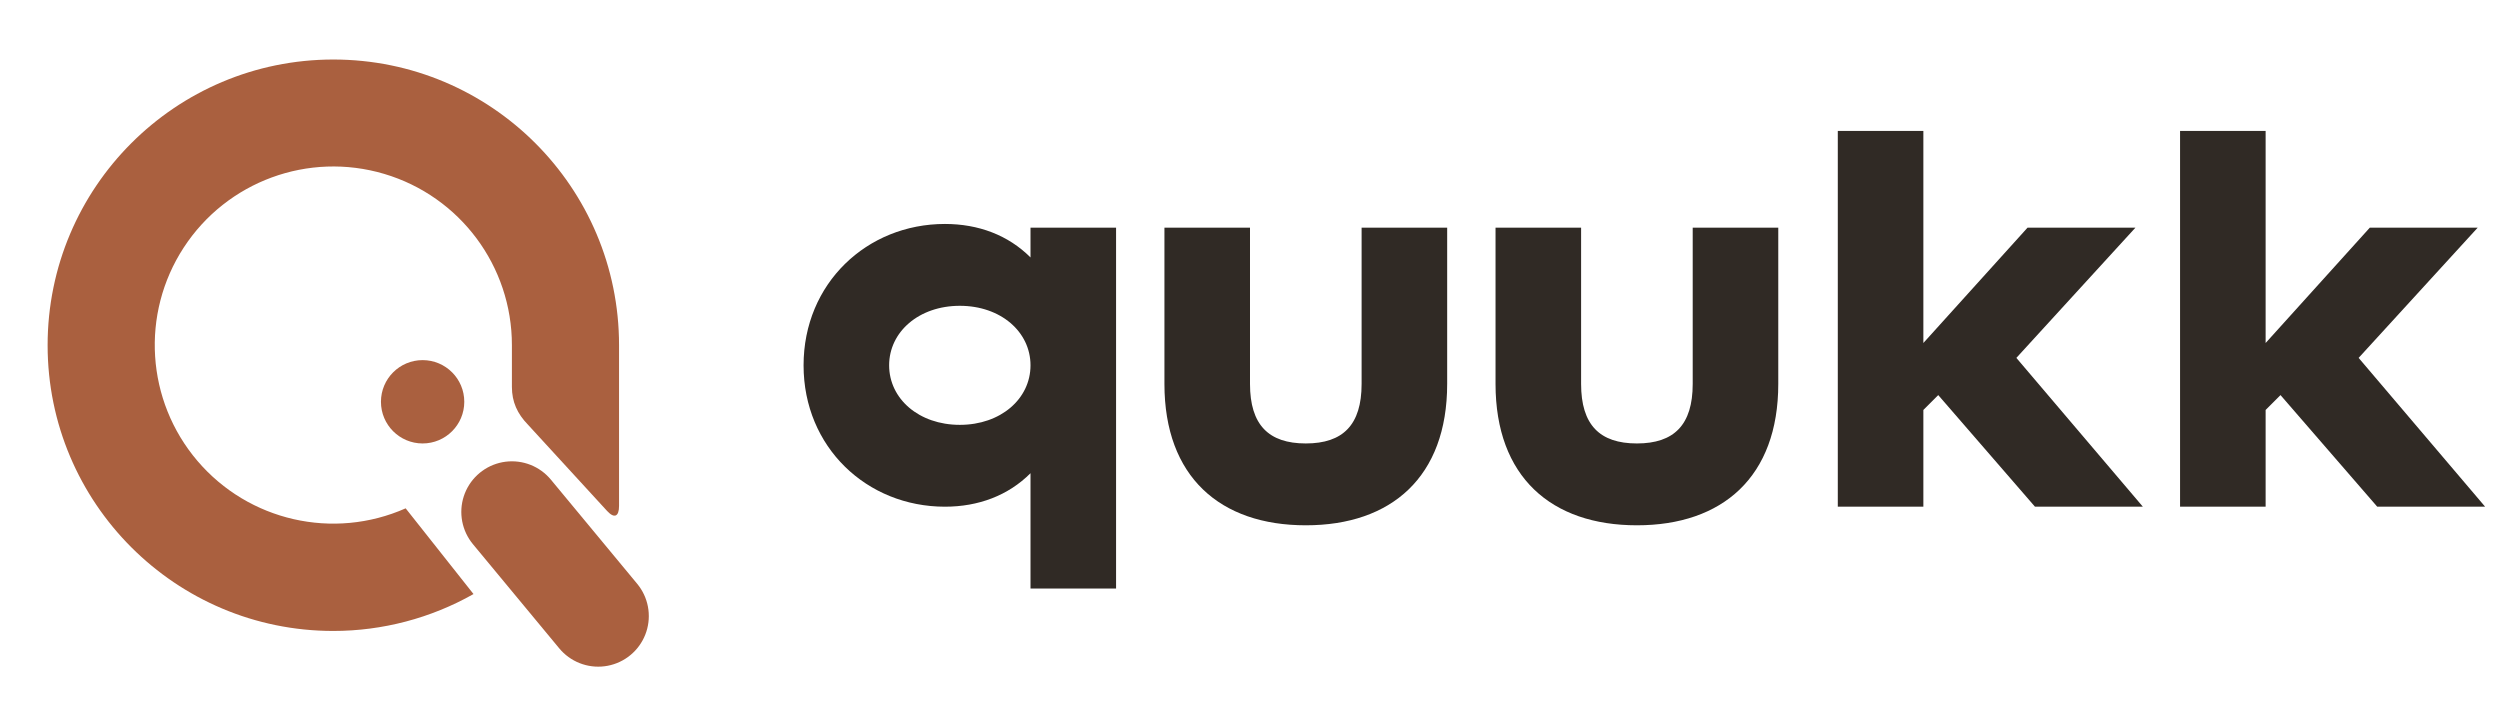
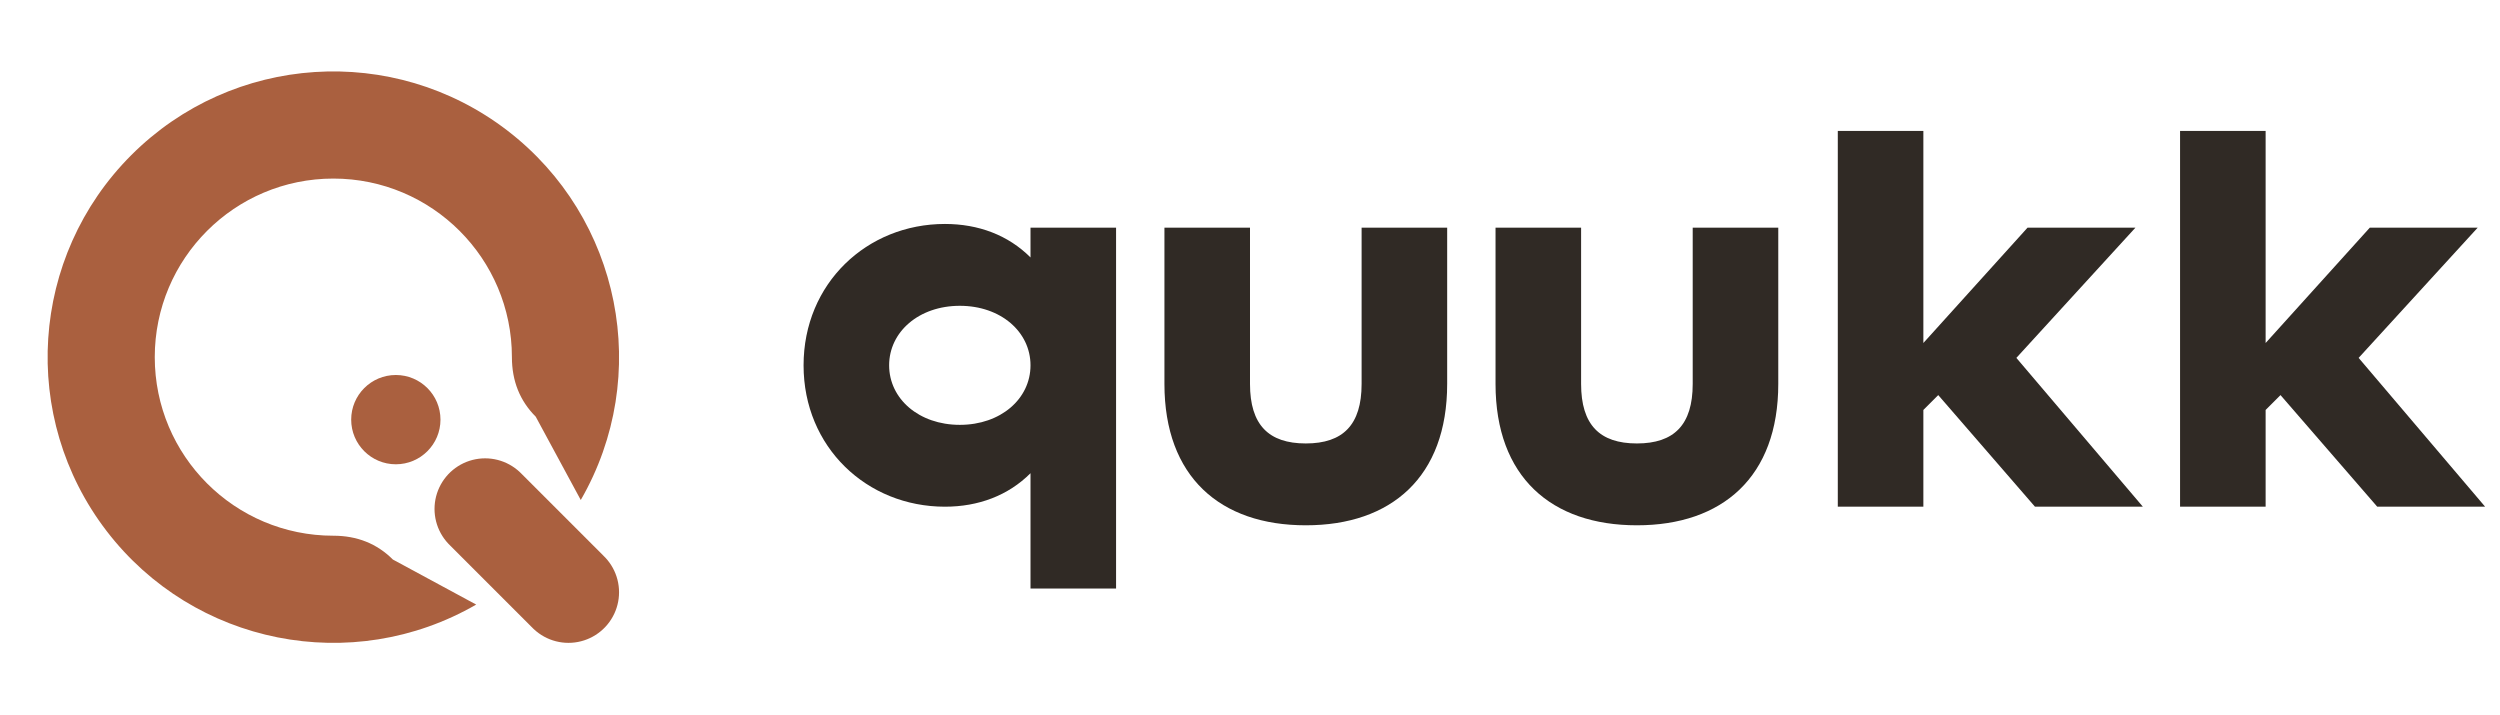
<svg xmlns="http://www.w3.org/2000/svg" viewBox="0 0 840 240" role="img" aria-label="quukk — a 与 i 融合的 Q 标志">
-   <g fill="#AA603F" color="#AA603F" transform="translate(0 4)">
-     <path d="M208 112C208 58.98 165.02 16 112 16S16 58.98 16 112s42.98 96 96 96c16.5 0 32.8-4.3 47.1-12.4l-22.8-28.8A60 60 0 1 1 172 112v14c0 5 1.8 9 5.4 12.7l26.6 29c2.4 2.6 4 1.9 4-1.7Z" />
-     <circle cx="142" cy="131" r="14" />
-     <path d="M172 168 201 203" fill="none" stroke="currentColor" stroke-width="34" stroke-linecap="round" />
+   <g fill="#AA603F" color="#AA603F" transform="translate(0 8)">
+     <path d="M195.138 160A96 96 0 1 0 160 195.138L132 180Q124 172 112 172A60 60 0 1 1 172 112Q172 124 180 132Z" />
+     <circle cx="133" cy="133" r="15" />
+     <path d="M163 163 191 191" fill="none" stroke="currentColor" stroke-width="34" stroke-linecap="round" />
  </g>
  <g fill="#302A25" transform="translate(270 44) scale(1.25)">
    <path fill-rule="evenodd" d="M38 25C17 25 0 41 0 63s17 38 38 38c9 0 17-3 23-9v31h23V26H61v8c-6-6-14-9-23-9Zm4 22c11 0 19 7 19 16s-8 16-19 16-19-7-19-16 8-16 19-16Z" />
    <path d="M0 26h23v42c0 11 5 16 15 16s15-5 15-16V26h23v42c0 25-15 38-38 38S0 93 0 68Z" transform="translate(97 0)" />
    <path d="M0 26h23v42c0 11 5 16 15 16s15-5 15-16V26h23v42c0 25-15 38-38 38S0 93 0 68Z" transform="translate(186 0)" />
    <path d="M0 0h23v57l28-31h29L48 61l34 40H53L27 71l-4 4v26H0Z" transform="translate(278 0)" />
    <path d="M0 0h23v57l28-31h29L48 61l34 40H53L27 71l-4 4v26H0Z" transform="translate(370 0)" />
  </g>
</svg>
